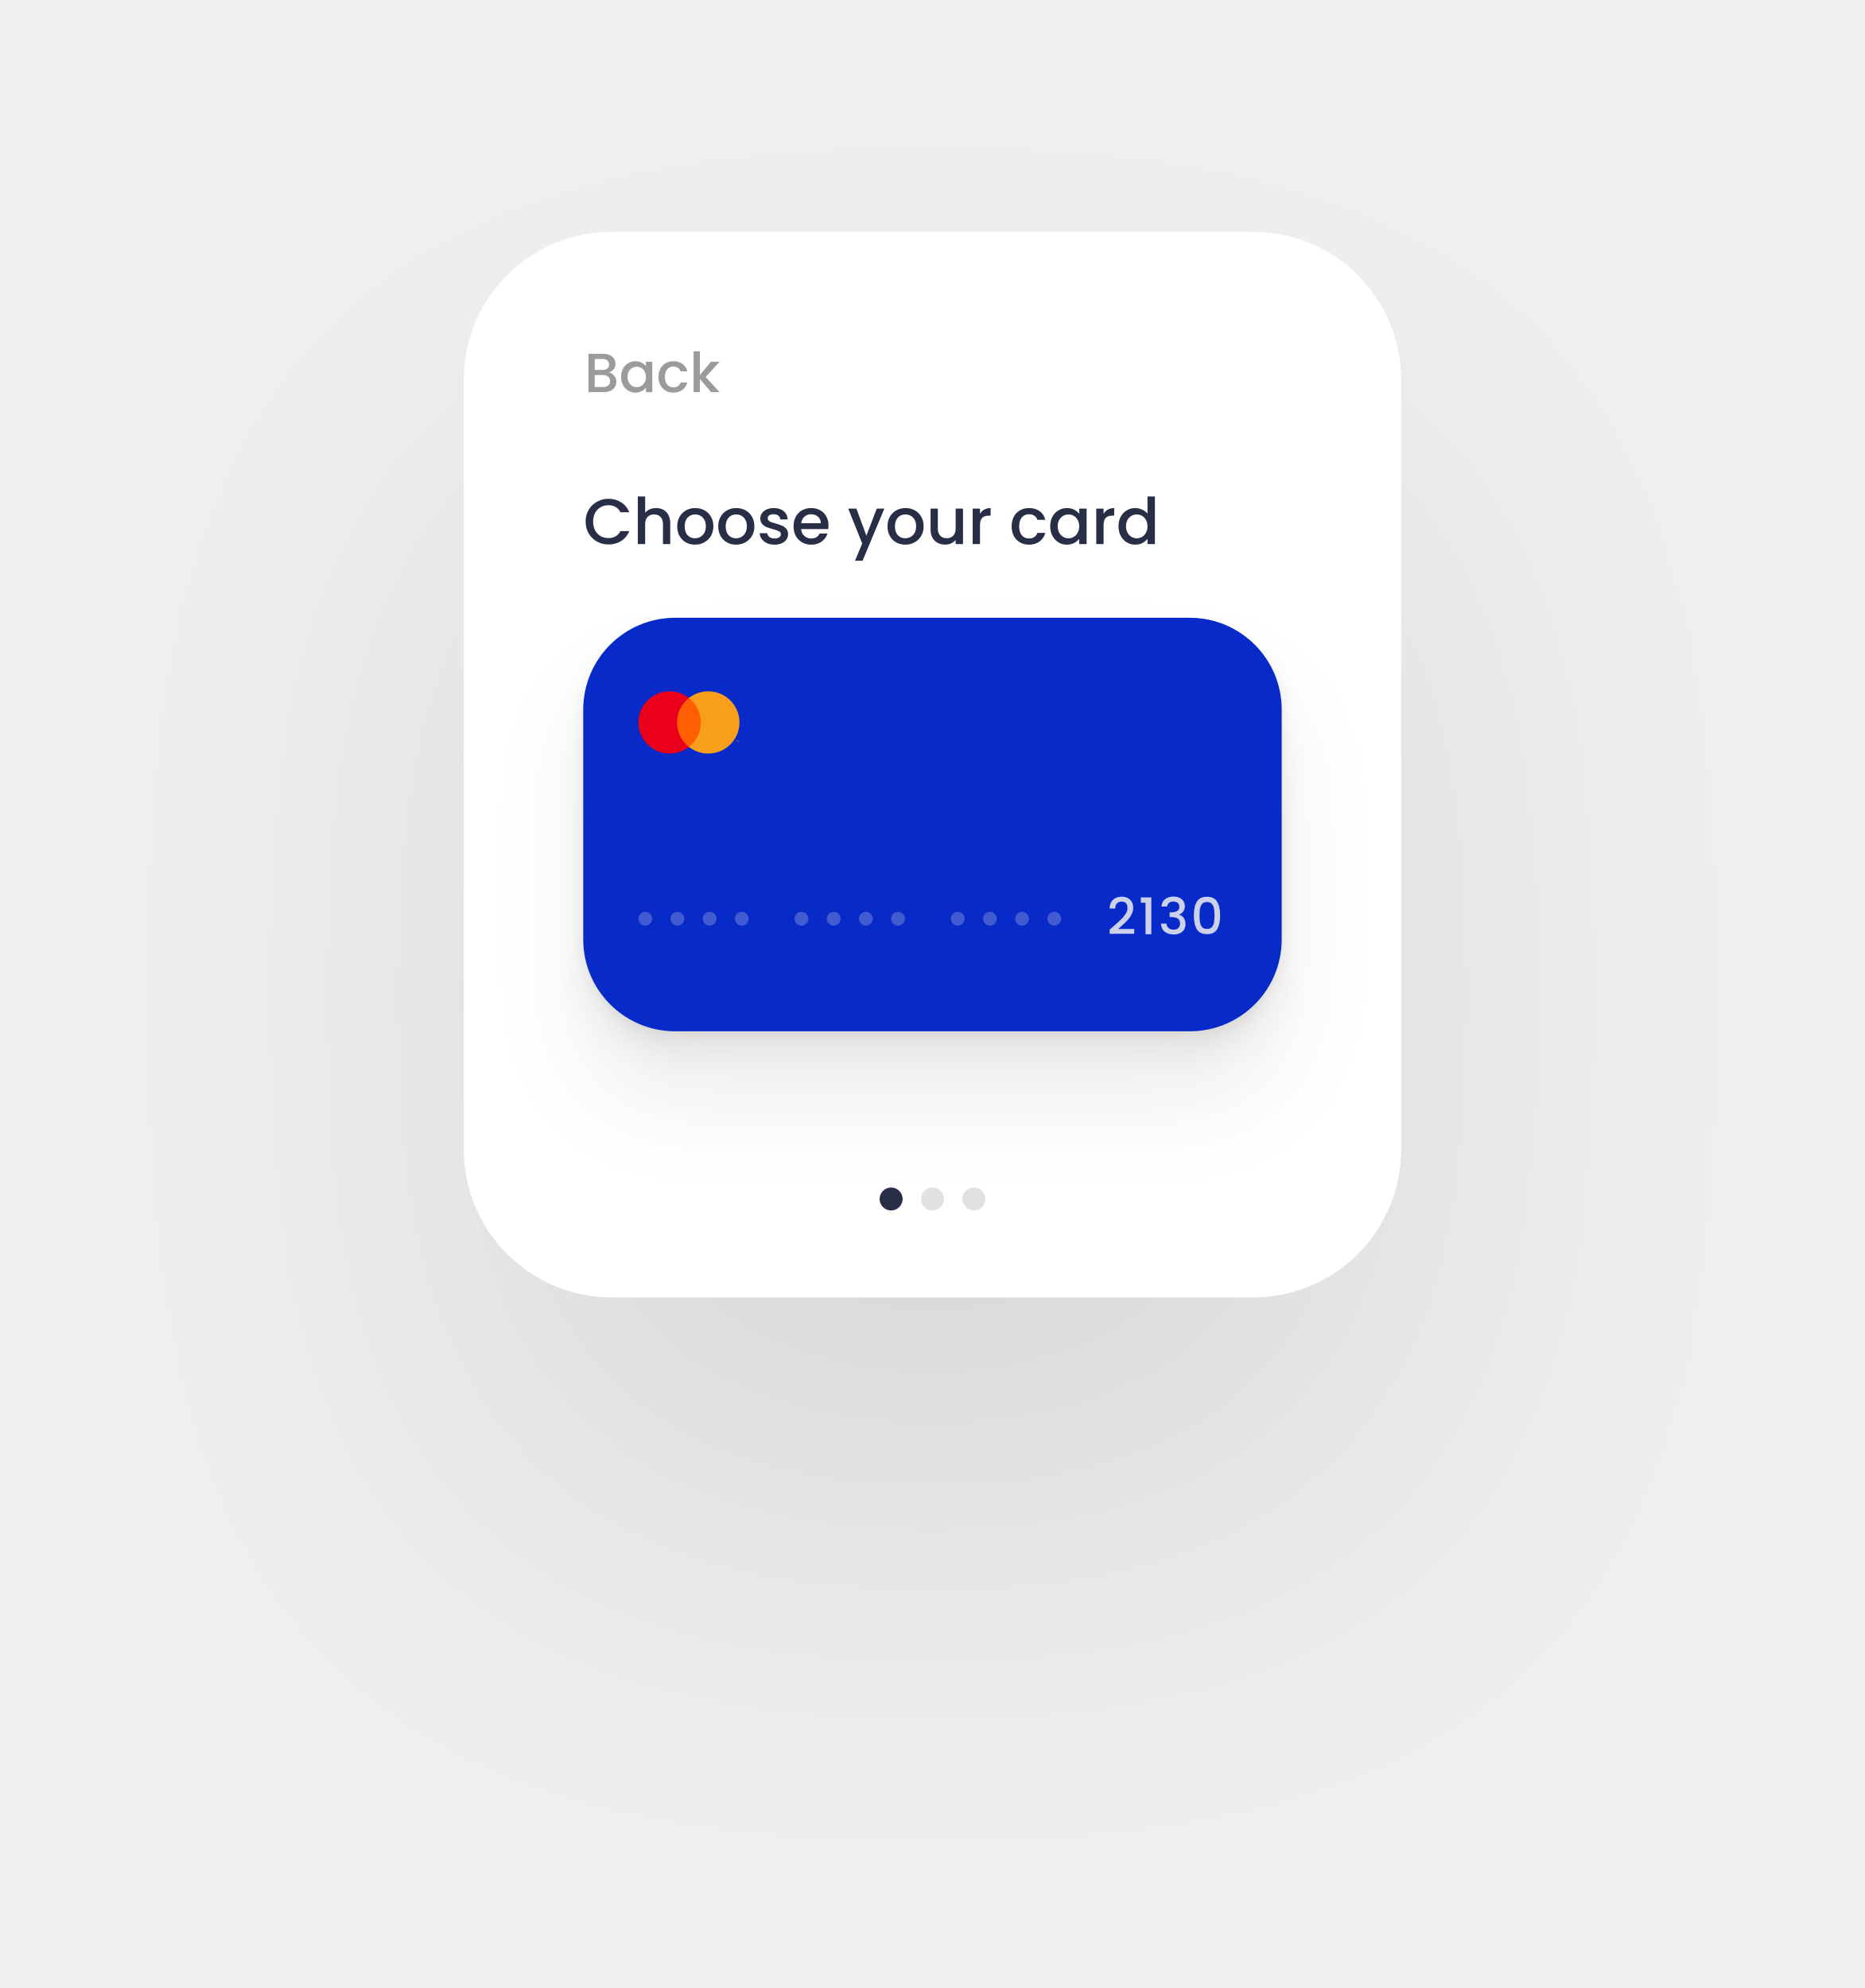
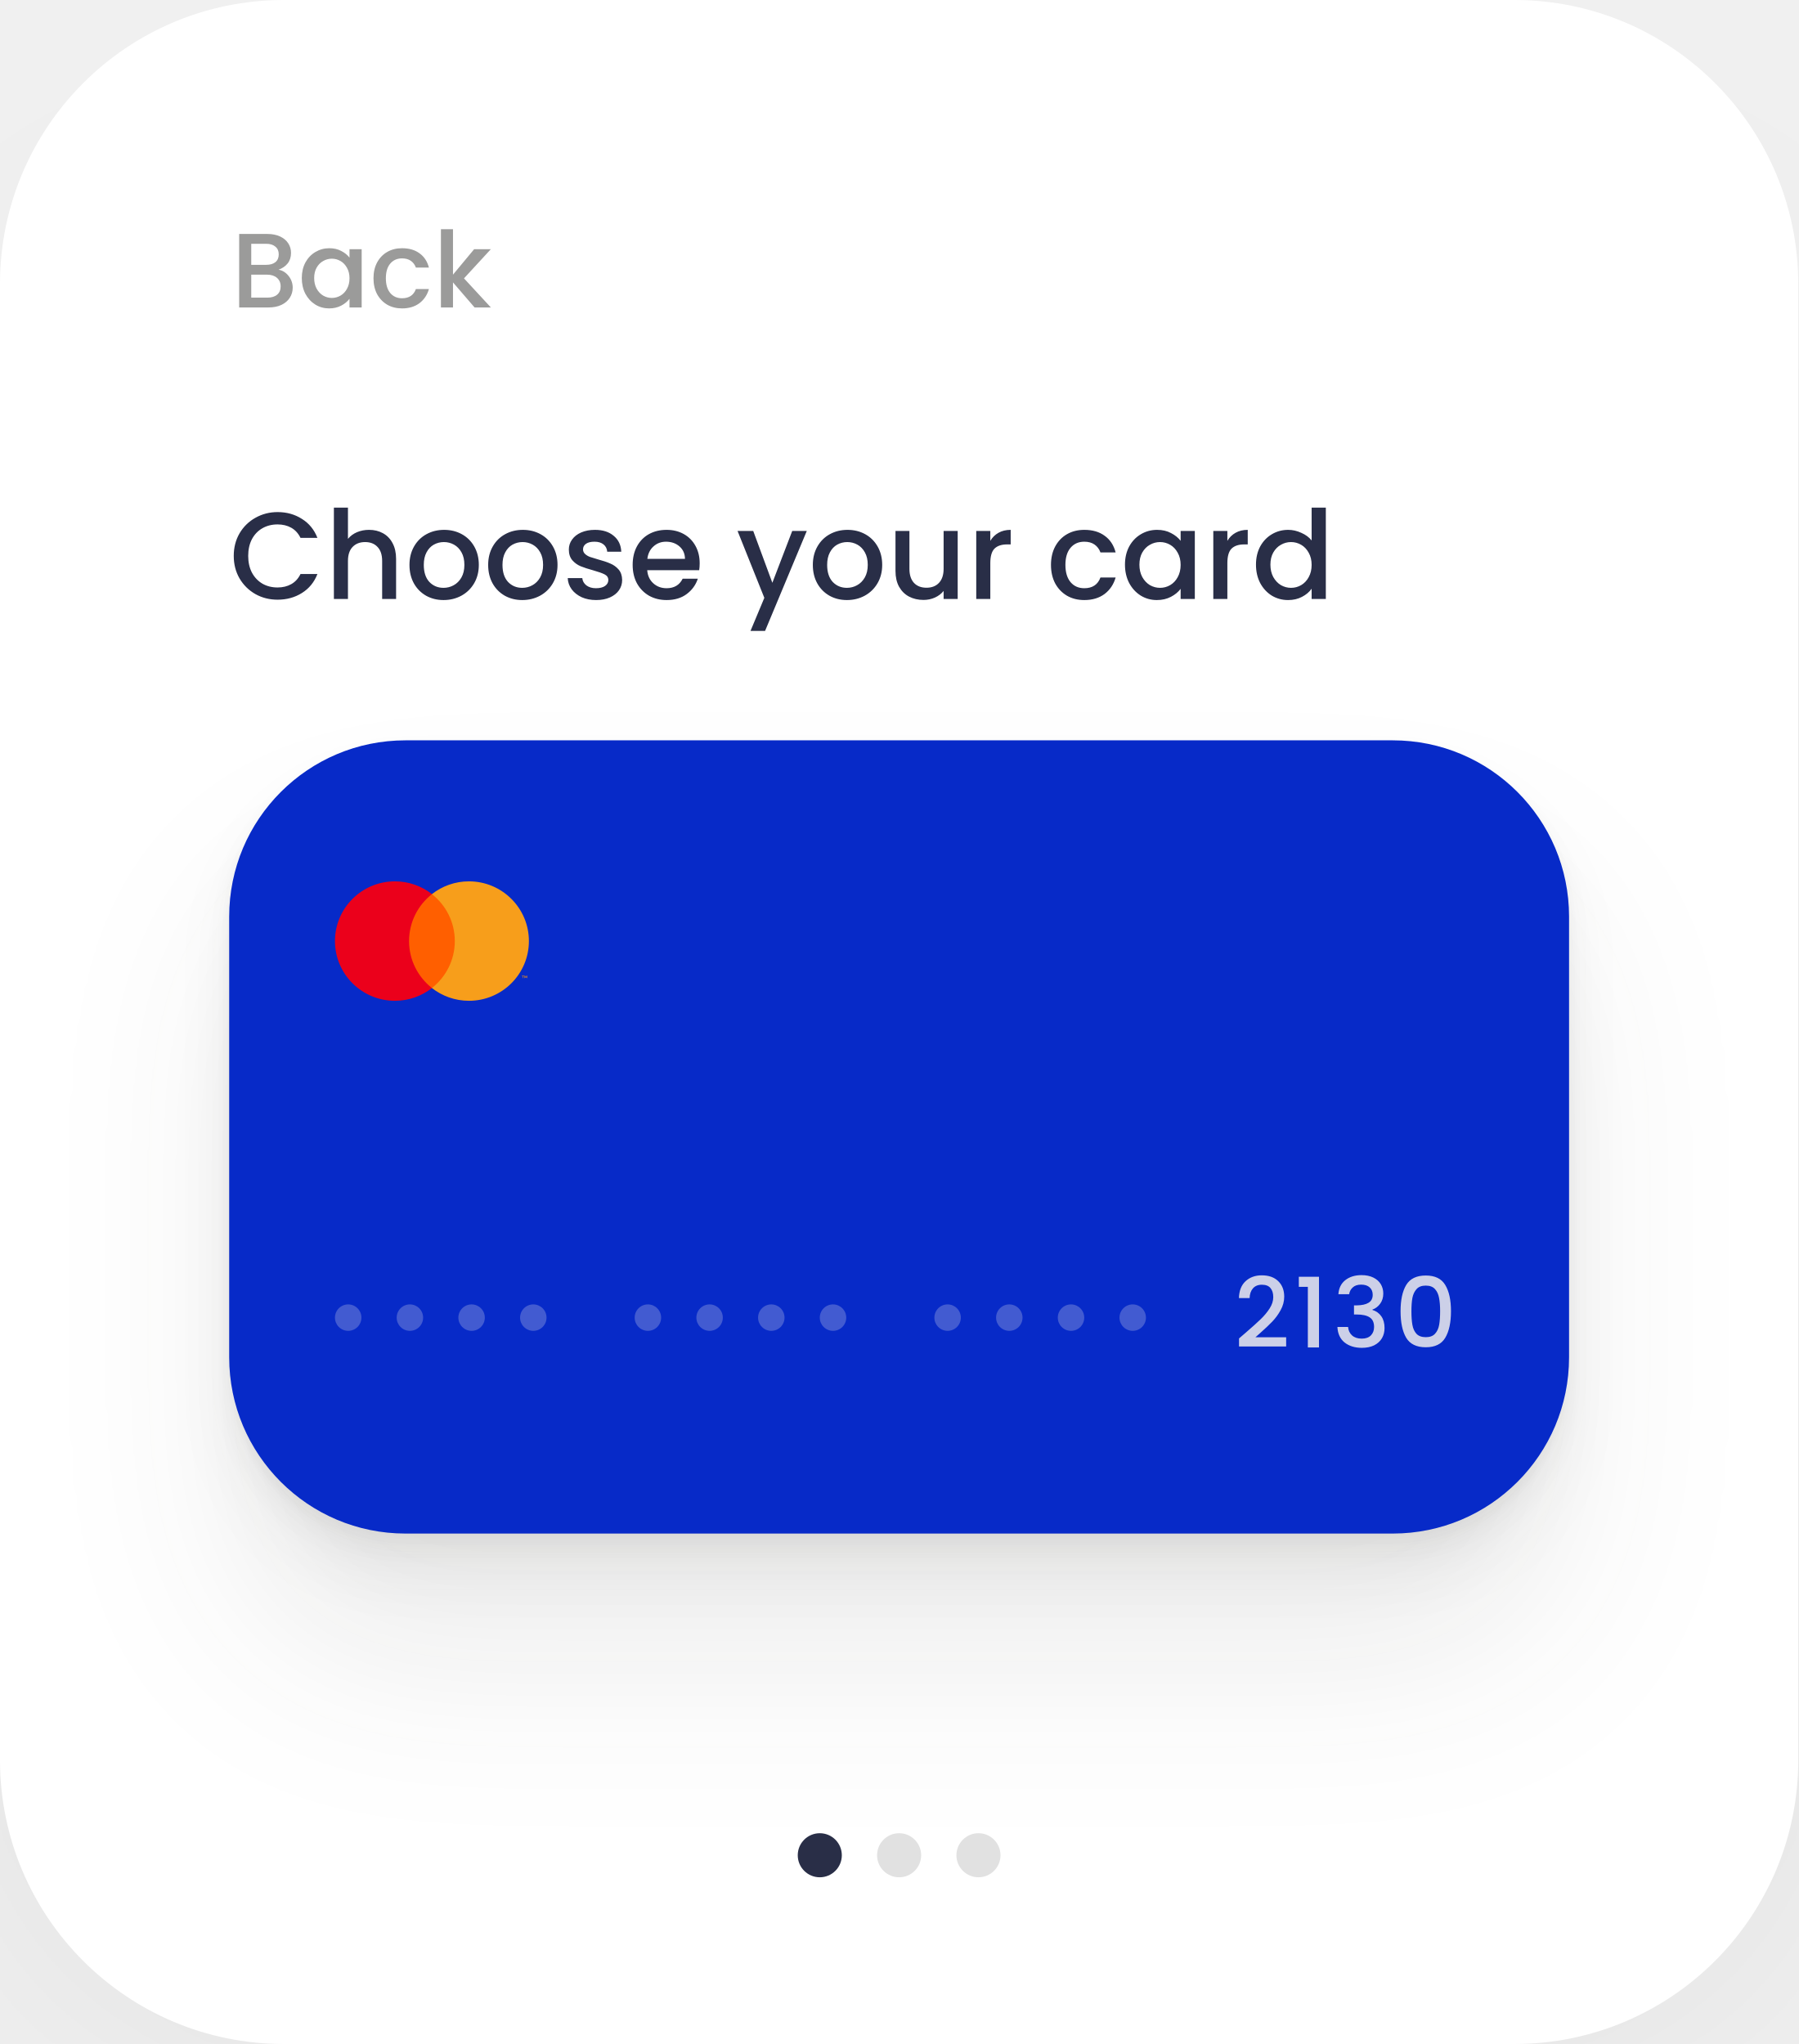
- <svg xmlns="http://www.w3.org/2000/svg" width="378" height="403" viewBox="0 0 378 403" fill="none">
+ <svg xmlns="http://www.w3.org/2000/svg" width="190" height="216" viewBox="0 0 190 216" fill="none">
  <g filter="url(#filter0_d_29_252)">
-     <rect x="94" y="47" width="190" height="216" rx="30" fill="white" />
+     <rect width="190" height="216" rx="30" fill="white" />
  </g>
  <g clip-path="url(#clip0_29_252)">
-     <path fill-rule="evenodd" clip-rule="evenodd" d="M197.382 245.382C198.668 245.382 199.711 244.34 199.711 243.054C199.711 241.768 198.668 240.725 197.382 240.725C196.096 240.725 195.054 241.768 195.054 243.054C195.054 244.34 196.096 245.382 197.382 245.382Z" fill="#E1E1E1" />
-     <path fill-rule="evenodd" clip-rule="evenodd" d="M189 245.382C190.286 245.382 191.328 244.34 191.328 243.054C191.328 241.768 190.286 240.725 189 240.725C187.714 240.725 186.672 241.768 186.672 243.054C186.672 244.34 187.714 245.382 189 245.382Z" fill="#E1E1E1" />
-     <path fill-rule="evenodd" clip-rule="evenodd" d="M180.618 245.382C181.904 245.382 182.946 244.34 182.946 243.054C182.946 241.768 181.904 240.725 180.618 240.725C179.332 240.725 178.289 241.768 178.289 243.054C178.289 244.34 179.332 245.382 180.618 245.382Z" fill="#292E47" />
+     <path fill-rule="evenodd" clip-rule="evenodd" d="M103.382 198.382C104.668 198.382 105.711 197.34 105.711 196.054C105.711 194.768 104.668 193.725 103.382 193.725C102.096 193.725 101.054 194.768 101.054 196.054C101.054 197.34 102.096 198.382 103.382 198.382Z" fill="#E1E1E1" />
+     <path fill-rule="evenodd" clip-rule="evenodd" d="M95 198.382C96.286 198.382 97.328 197.34 97.328 196.054C97.328 194.768 96.286 193.725 95 193.725C93.714 193.725 92.671 194.768 92.671 196.054C92.671 197.34 93.714 198.382 95 198.382Z" fill="#E1E1E1" />
+     <path fill-rule="evenodd" clip-rule="evenodd" d="M86.618 198.382C87.904 198.382 88.946 197.34 88.946 196.054C88.946 194.768 87.904 193.725 86.618 193.725C85.332 193.725 84.289 194.768 84.289 196.054C84.289 197.34 85.332 198.382 86.618 198.382Z" fill="#292E47" />
  </g>
-   <path d="M118.698 105.743C118.698 104.857 118.902 104.061 119.311 103.357C119.728 102.653 120.289 102.105 120.993 101.714C121.706 101.314 122.484 101.114 123.327 101.114C124.292 101.114 125.148 101.354 125.896 101.832C126.652 102.301 127.2 102.97 127.539 103.84H125.752C125.518 103.362 125.192 103.005 124.774 102.77C124.357 102.536 123.875 102.418 123.327 102.418C122.727 102.418 122.193 102.553 121.723 102.823C121.254 103.092 120.884 103.479 120.615 103.983C120.354 104.487 120.224 105.074 120.224 105.743C120.224 106.413 120.354 106.999 120.615 107.504C120.884 108.008 121.254 108.399 121.723 108.677C122.193 108.947 122.727 109.081 123.327 109.081C123.875 109.081 124.357 108.964 124.774 108.729C125.192 108.495 125.518 108.138 125.752 107.66H127.539C127.2 108.529 126.652 109.199 125.896 109.668C125.148 110.138 124.292 110.372 123.327 110.372C122.475 110.372 121.697 110.177 120.993 109.786C120.289 109.386 119.728 108.834 119.311 108.13C118.902 107.425 118.698 106.63 118.698 105.743ZM132.995 102.992C133.542 102.992 134.029 103.109 134.455 103.344C134.89 103.579 135.229 103.927 135.472 104.387C135.724 104.848 135.85 105.404 135.85 106.056V110.294H134.377V106.278C134.377 105.635 134.216 105.144 133.895 104.805C133.573 104.457 133.134 104.283 132.578 104.283C132.021 104.283 131.578 104.457 131.248 104.805C130.926 105.144 130.765 105.635 130.765 106.278V110.294H129.279V100.645H130.765V103.944C131.017 103.64 131.335 103.405 131.717 103.24C132.108 103.075 132.534 102.992 132.995 102.992ZM140.863 110.411C140.185 110.411 139.572 110.259 139.024 109.955C138.477 109.642 138.046 109.207 137.733 108.651C137.421 108.086 137.264 107.434 137.264 106.695C137.264 105.965 137.425 105.317 137.747 104.752C138.068 104.187 138.507 103.753 139.063 103.448C139.62 103.144 140.241 102.992 140.928 102.992C141.615 102.992 142.236 103.144 142.793 103.448C143.349 103.753 143.788 104.187 144.11 104.752C144.431 105.317 144.592 105.965 144.592 106.695C144.592 107.425 144.427 108.073 144.097 108.638C143.766 109.203 143.314 109.642 142.741 109.955C142.175 110.259 141.55 110.411 140.863 110.411ZM140.863 109.121C141.245 109.121 141.602 109.029 141.932 108.847C142.271 108.664 142.545 108.39 142.754 108.025C142.962 107.66 143.067 107.217 143.067 106.695C143.067 106.174 142.967 105.735 142.767 105.378C142.567 105.013 142.302 104.739 141.971 104.557C141.641 104.374 141.284 104.283 140.902 104.283C140.52 104.283 140.163 104.374 139.833 104.557C139.511 104.739 139.255 105.013 139.063 105.378C138.872 105.735 138.777 106.174 138.777 106.695C138.777 107.469 138.972 108.069 139.363 108.495C139.763 108.912 140.263 109.121 140.863 109.121ZM149.178 110.411C148.5 110.411 147.887 110.259 147.339 109.955C146.792 109.642 146.361 109.207 146.049 108.651C145.736 108.086 145.579 107.434 145.579 106.695C145.579 105.965 145.74 105.317 146.062 104.752C146.383 104.187 146.822 103.753 147.379 103.448C147.935 103.144 148.556 102.992 149.243 102.992C149.93 102.992 150.551 103.144 151.108 103.448C151.664 103.753 152.103 104.187 152.425 104.752C152.746 105.317 152.907 105.965 152.907 106.695C152.907 107.425 152.742 108.073 152.412 108.638C152.081 109.203 151.629 109.642 151.056 109.955C150.491 110.259 149.865 110.411 149.178 110.411ZM149.178 109.121C149.56 109.121 149.917 109.029 150.247 108.847C150.586 108.664 150.86 108.39 151.069 108.025C151.277 107.66 151.382 107.217 151.382 106.695C151.382 106.174 151.282 105.735 151.082 105.378C150.882 105.013 150.617 104.739 150.286 104.557C149.956 104.374 149.6 104.283 149.217 104.283C148.835 104.283 148.478 104.374 148.148 104.557C147.826 104.739 147.57 105.013 147.379 105.378C147.187 105.735 147.092 106.174 147.092 106.695C147.092 107.469 147.287 108.069 147.678 108.495C148.078 108.912 148.578 109.121 149.178 109.121ZM156.984 110.411C156.419 110.411 155.911 110.311 155.459 110.112C155.016 109.903 154.663 109.625 154.403 109.277C154.142 108.921 154.003 108.525 153.985 108.09H155.524C155.55 108.395 155.694 108.651 155.954 108.86C156.224 109.06 156.558 109.16 156.958 109.16C157.376 109.16 157.697 109.081 157.923 108.925C158.158 108.76 158.275 108.551 158.275 108.299C158.275 108.03 158.145 107.83 157.884 107.699C157.632 107.569 157.228 107.425 156.672 107.269C156.133 107.121 155.694 106.978 155.355 106.839C155.016 106.7 154.72 106.487 154.468 106.2C154.224 105.913 154.103 105.535 154.103 105.065C154.103 104.683 154.216 104.335 154.442 104.022C154.668 103.701 154.989 103.448 155.407 103.266C155.833 103.083 156.319 102.992 156.867 102.992C157.684 102.992 158.341 103.201 158.836 103.618C159.34 104.027 159.61 104.587 159.644 105.3H158.158C158.132 104.978 158.002 104.722 157.767 104.531C157.532 104.339 157.215 104.244 156.815 104.244C156.424 104.244 156.124 104.318 155.915 104.466C155.707 104.613 155.602 104.809 155.602 105.052C155.602 105.244 155.672 105.404 155.811 105.535C155.95 105.665 156.12 105.769 156.319 105.848C156.519 105.917 156.815 106.009 157.206 106.122C157.728 106.261 158.154 106.404 158.484 106.552C158.823 106.691 159.114 106.9 159.358 107.178C159.601 107.456 159.727 107.825 159.736 108.286C159.736 108.695 159.623 109.06 159.397 109.381C159.171 109.703 158.849 109.955 158.432 110.138C158.023 110.32 157.541 110.411 156.984 110.411ZM167.927 106.526C167.927 106.795 167.909 107.039 167.875 107.256H162.385C162.428 107.83 162.641 108.29 163.024 108.638C163.406 108.986 163.876 109.16 164.432 109.16C165.232 109.16 165.797 108.825 166.127 108.156H167.731C167.514 108.816 167.118 109.36 166.545 109.786C165.979 110.203 165.275 110.411 164.432 110.411C163.745 110.411 163.128 110.259 162.581 109.955C162.042 109.642 161.616 109.207 161.303 108.651C160.999 108.086 160.846 107.434 160.846 106.695C160.846 105.956 160.994 105.309 161.29 104.752C161.594 104.187 162.016 103.753 162.555 103.448C163.102 103.144 163.728 102.992 164.432 102.992C165.11 102.992 165.714 103.14 166.245 103.435C166.775 103.731 167.188 104.148 167.483 104.687C167.779 105.217 167.927 105.83 167.927 106.526ZM166.375 106.056C166.366 105.509 166.171 105.07 165.788 104.739C165.406 104.409 164.932 104.244 164.367 104.244C163.854 104.244 163.415 104.409 163.05 104.739C162.685 105.061 162.468 105.5 162.398 106.056H166.375ZM179.244 103.109L174.837 113.671H173.298L174.759 110.177L171.929 103.109H173.585L175.606 108.586L177.705 103.109H179.244ZM183.482 110.411C182.804 110.411 182.191 110.259 181.644 109.955C181.096 109.642 180.666 109.207 180.353 108.651C180.04 108.086 179.883 107.434 179.883 106.695C179.883 105.965 180.044 105.317 180.366 104.752C180.688 104.187 181.127 103.753 181.683 103.448C182.239 103.144 182.861 102.992 183.547 102.992C184.234 102.992 184.856 103.144 185.412 103.448C185.968 103.753 186.407 104.187 186.729 104.752C187.051 105.317 187.211 105.965 187.211 106.695C187.211 107.425 187.046 108.073 186.716 108.638C186.386 109.203 185.934 109.642 185.36 109.955C184.795 110.259 184.169 110.411 183.482 110.411ZM183.482 109.121C183.865 109.121 184.221 109.029 184.551 108.847C184.891 108.664 185.164 108.39 185.373 108.025C185.582 107.66 185.686 107.217 185.686 106.695C185.686 106.174 185.586 105.735 185.386 105.378C185.186 105.013 184.921 104.739 184.591 104.557C184.26 104.374 183.904 104.283 183.521 104.283C183.139 104.283 182.782 104.374 182.452 104.557C182.131 104.739 181.874 105.013 181.683 105.378C181.492 105.735 181.396 106.174 181.396 106.695C181.396 107.469 181.592 108.069 181.983 108.495C182.383 108.912 182.882 109.121 183.482 109.121ZM195.188 103.109V110.294H193.701V109.447C193.466 109.742 193.158 109.977 192.775 110.151C192.401 110.316 192.002 110.398 191.576 110.398C191.011 110.398 190.502 110.281 190.05 110.046C189.607 109.812 189.255 109.464 188.994 109.003C188.742 108.542 188.616 107.986 188.616 107.334V103.109H190.089V107.112C190.089 107.756 190.25 108.251 190.572 108.599C190.893 108.938 191.332 109.107 191.889 109.107C192.445 109.107 192.884 108.938 193.206 108.599C193.536 108.251 193.701 107.756 193.701 107.112V103.109H195.188ZM198.635 104.153C198.853 103.787 199.139 103.505 199.496 103.305C199.861 103.096 200.291 102.992 200.787 102.992V104.531H200.409C199.826 104.531 199.383 104.679 199.079 104.974C198.783 105.27 198.635 105.782 198.635 106.513V110.294H197.149V103.109H198.635V104.153ZM205.045 106.695C205.045 105.956 205.193 105.309 205.488 104.752C205.792 104.187 206.21 103.753 206.74 103.448C207.27 103.144 207.879 102.992 208.565 102.992C209.435 102.992 210.152 103.201 210.717 103.618C211.291 104.027 211.677 104.613 211.877 105.378H210.273C210.143 105.022 209.934 104.744 209.648 104.544C209.361 104.344 209 104.244 208.565 104.244C207.957 104.244 207.47 104.461 207.105 104.896C206.749 105.322 206.57 105.922 206.57 106.695C206.57 107.469 206.749 108.073 207.105 108.508C207.47 108.942 207.957 109.16 208.565 109.16C209.426 109.16 209.995 108.782 210.273 108.025H211.877C211.669 108.755 211.277 109.338 210.704 109.772C210.13 110.198 209.417 110.411 208.565 110.411C207.879 110.411 207.27 110.259 206.74 109.955C206.21 109.642 205.792 109.207 205.488 108.651C205.193 108.086 205.045 107.434 205.045 106.695ZM212.863 106.669C212.863 105.948 213.011 105.309 213.307 104.752C213.611 104.196 214.019 103.766 214.532 103.462C215.054 103.149 215.628 102.992 216.253 102.992C216.818 102.992 217.31 103.105 217.727 103.331C218.153 103.548 218.492 103.822 218.744 104.153V103.109H220.243V110.294H218.744V109.225C218.492 109.564 218.148 109.846 217.714 110.072C217.279 110.298 216.784 110.411 216.227 110.411C215.61 110.411 215.045 110.255 214.532 109.942C214.019 109.62 213.611 109.177 213.307 108.612C213.011 108.038 212.863 107.391 212.863 106.669ZM218.744 106.695C218.744 106.2 218.64 105.769 218.431 105.404C218.231 105.039 217.966 104.761 217.636 104.57C217.305 104.379 216.949 104.283 216.566 104.283C216.184 104.283 215.827 104.379 215.497 104.57C215.167 104.752 214.897 105.026 214.689 105.391C214.489 105.748 214.389 106.174 214.389 106.669C214.389 107.165 214.489 107.599 214.689 107.973C214.897 108.347 215.167 108.634 215.497 108.834C215.836 109.025 216.193 109.121 216.566 109.121C216.949 109.121 217.305 109.025 217.636 108.834C217.966 108.642 218.231 108.364 218.431 107.999C218.64 107.625 218.744 107.191 218.744 106.695ZM223.682 104.153C223.9 103.787 224.186 103.505 224.543 103.305C224.908 103.096 225.338 102.992 225.834 102.992V104.531H225.456C224.873 104.531 224.43 104.679 224.126 104.974C223.83 105.27 223.682 105.782 223.682 106.513V110.294H222.196V103.109H223.682V104.153ZM226.705 106.669C226.705 105.948 226.852 105.309 227.148 104.752C227.452 104.196 227.861 103.766 228.374 103.462C228.895 103.149 229.473 102.992 230.108 102.992C230.577 102.992 231.038 103.096 231.49 103.305C231.951 103.505 232.316 103.774 232.585 104.113V100.645H234.085V110.294H232.585V109.212C232.342 109.56 232.003 109.846 231.568 110.072C231.142 110.298 230.651 110.411 230.095 110.411C229.469 110.411 228.895 110.255 228.374 109.942C227.861 109.62 227.452 109.177 227.148 108.612C226.852 108.038 226.705 107.391 226.705 106.669ZM232.585 106.695C232.585 106.2 232.481 105.769 232.272 105.404C232.072 105.039 231.807 104.761 231.477 104.57C231.147 104.379 230.79 104.283 230.408 104.283C230.025 104.283 229.669 104.379 229.339 104.57C229.008 104.752 228.739 105.026 228.53 105.391C228.33 105.748 228.23 106.174 228.23 106.669C228.23 107.165 228.33 107.599 228.53 107.973C228.739 108.347 229.008 108.634 229.339 108.834C229.678 109.025 230.034 109.121 230.408 109.121C230.79 109.121 231.147 109.025 231.477 108.834C231.807 108.642 232.072 108.364 232.272 107.999C232.481 107.625 232.585 107.191 232.585 106.695Z" fill="#292E47" />
+   <path d="M24.698 58.743C24.698 57.857 24.902 57.061 25.311 56.357C25.728 55.653 26.289 55.105 26.993 54.714C27.706 54.314 28.484 54.114 29.327 54.114C30.292 54.114 31.148 54.353 31.896 54.832C32.652 55.301 33.2 55.97 33.539 56.84H31.752C31.518 56.362 31.192 56.005 30.774 55.77C30.357 55.536 29.875 55.418 29.327 55.418C28.727 55.418 28.193 55.553 27.723 55.823C27.254 56.092 26.884 56.479 26.615 56.983C26.354 57.487 26.224 58.074 26.224 58.743C26.224 59.413 26.354 59.999 26.615 60.504C26.884 61.008 27.254 61.399 27.723 61.677C28.193 61.947 28.727 62.081 29.327 62.081C29.875 62.081 30.357 61.964 30.774 61.729C31.192 61.495 31.518 61.138 31.752 60.66H33.539C33.2 61.529 32.652 62.199 31.896 62.668C31.148 63.138 30.292 63.372 29.327 63.372C28.475 63.372 27.697 63.177 26.993 62.785C26.289 62.386 25.728 61.834 25.311 61.13C24.902 60.425 24.698 59.63 24.698 58.743ZM38.995 55.992C39.542 55.992 40.029 56.109 40.455 56.344C40.89 56.579 41.229 56.927 41.472 57.387C41.724 57.848 41.85 58.404 41.85 59.056V63.294H40.377V59.278C40.377 58.635 40.216 58.144 39.895 57.805C39.573 57.457 39.134 57.283 38.578 57.283C38.021 57.283 37.578 57.457 37.248 57.805C36.926 58.144 36.765 58.635 36.765 59.278V63.294H35.279V53.645H36.765V56.944C37.017 56.64 37.334 56.405 37.717 56.24C38.108 56.075 38.534 55.992 38.995 55.992ZM46.863 63.411C46.185 63.411 45.572 63.259 45.024 62.955C44.477 62.642 44.046 62.208 43.733 61.651C43.42 61.086 43.264 60.434 43.264 59.695C43.264 58.965 43.425 58.317 43.746 57.752C44.068 57.187 44.507 56.753 45.063 56.449C45.62 56.144 46.241 55.992 46.928 55.992C47.615 55.992 48.236 56.144 48.793 56.449C49.349 56.753 49.788 57.187 50.11 57.752C50.431 58.317 50.592 58.965 50.592 59.695C50.592 60.425 50.427 61.073 50.097 61.638C49.766 62.203 49.314 62.642 48.74 62.955C48.175 63.259 47.55 63.411 46.863 63.411ZM46.863 62.12C47.245 62.12 47.602 62.029 47.932 61.847C48.271 61.664 48.545 61.39 48.754 61.025C48.962 60.66 49.066 60.217 49.066 59.695C49.066 59.174 48.967 58.735 48.767 58.378C48.567 58.013 48.301 57.739 47.971 57.557C47.641 57.374 47.285 57.283 46.902 57.283C46.52 57.283 46.163 57.374 45.833 57.557C45.511 57.739 45.255 58.013 45.063 58.378C44.872 58.735 44.777 59.174 44.777 59.695C44.777 60.469 44.972 61.069 45.363 61.495C45.763 61.912 46.263 62.12 46.863 62.12ZM55.178 63.411C54.5 63.411 53.887 63.259 53.339 62.955C52.792 62.642 52.361 62.208 52.048 61.651C51.736 61.086 51.579 60.434 51.579 59.695C51.579 58.965 51.74 58.317 52.062 57.752C52.383 57.187 52.822 56.753 53.379 56.449C53.935 56.144 54.556 55.992 55.243 55.992C55.93 55.992 56.551 56.144 57.108 56.449C57.664 56.753 58.103 57.187 58.425 57.752C58.746 58.317 58.907 58.965 58.907 59.695C58.907 60.425 58.742 61.073 58.412 61.638C58.081 62.203 57.629 62.642 57.056 62.955C56.49 63.259 55.865 63.411 55.178 63.411ZM55.178 62.12C55.56 62.12 55.917 62.029 56.247 61.847C56.586 61.664 56.86 61.39 57.069 61.025C57.277 60.66 57.382 60.217 57.382 59.695C57.382 59.174 57.282 58.735 57.082 58.378C56.882 58.013 56.617 57.739 56.286 57.557C55.956 57.374 55.599 57.283 55.217 57.283C54.835 57.283 54.478 57.374 54.148 57.557C53.826 57.739 53.57 58.013 53.379 58.378C53.187 58.735 53.092 59.174 53.092 59.695C53.092 60.469 53.287 61.069 53.678 61.495C54.078 61.912 54.578 62.12 55.178 62.12ZM62.984 63.411C62.419 63.411 61.911 63.312 61.459 63.111C61.016 62.903 60.663 62.625 60.403 62.277C60.142 61.921 60.003 61.525 59.985 61.09H61.524C61.55 61.395 61.694 61.651 61.954 61.86C62.224 62.06 62.559 62.16 62.958 62.16C63.376 62.16 63.697 62.081 63.923 61.925C64.158 61.76 64.275 61.551 64.275 61.299C64.275 61.03 64.145 60.83 63.884 60.699C63.632 60.569 63.228 60.425 62.672 60.269C62.133 60.121 61.694 59.978 61.355 59.839C61.016 59.7 60.72 59.487 60.468 59.2C60.224 58.913 60.103 58.535 60.103 58.065C60.103 57.683 60.216 57.335 60.442 57.022C60.668 56.701 60.989 56.449 61.407 56.266C61.833 56.083 62.319 55.992 62.867 55.992C63.684 55.992 64.341 56.201 64.836 56.618C65.34 57.027 65.61 57.587 65.644 58.3H64.158C64.132 57.978 64.001 57.722 63.767 57.531C63.532 57.34 63.215 57.244 62.815 57.244C62.424 57.244 62.124 57.318 61.915 57.465C61.707 57.613 61.602 57.809 61.602 58.052C61.602 58.243 61.672 58.404 61.811 58.535C61.95 58.665 62.12 58.77 62.319 58.848C62.519 58.917 62.815 59.008 63.206 59.121C63.728 59.261 64.154 59.404 64.484 59.552C64.823 59.691 65.114 59.9 65.358 60.178C65.601 60.456 65.727 60.825 65.736 61.286C65.736 61.695 65.623 62.06 65.397 62.381C65.171 62.703 64.849 62.955 64.432 63.138C64.023 63.32 63.541 63.411 62.984 63.411ZM73.927 59.526C73.927 59.795 73.909 60.039 73.874 60.256H68.385C68.428 60.83 68.641 61.29 69.024 61.638C69.406 61.986 69.876 62.16 70.432 62.16C71.232 62.16 71.797 61.825 72.127 61.156H73.731C73.514 61.816 73.118 62.36 72.544 62.785C71.98 63.203 71.275 63.411 70.432 63.411C69.745 63.411 69.128 63.259 68.581 62.955C68.042 62.642 67.616 62.208 67.303 61.651C66.999 61.086 66.846 60.434 66.846 59.695C66.846 58.956 66.994 58.309 67.29 57.752C67.594 57.187 68.016 56.753 68.555 56.449C69.102 56.144 69.728 55.992 70.432 55.992C71.11 55.992 71.714 56.14 72.245 56.435C72.775 56.731 73.188 57.148 73.483 57.687C73.779 58.218 73.927 58.83 73.927 59.526ZM72.375 59.056C72.366 58.509 72.171 58.07 71.788 57.739C71.406 57.409 70.932 57.244 70.367 57.244C69.854 57.244 69.415 57.409 69.05 57.739C68.685 58.061 68.468 58.5 68.398 59.056H72.375ZM85.244 56.109L80.837 66.671H79.298L80.759 63.177L77.929 56.109H79.585L81.606 61.586L83.706 56.109H85.244ZM89.482 63.411C88.804 63.411 88.191 63.259 87.644 62.955C87.096 62.642 86.666 62.208 86.353 61.651C86.04 61.086 85.883 60.434 85.883 59.695C85.883 58.965 86.044 58.317 86.366 57.752C86.688 57.187 87.126 56.753 87.683 56.449C88.239 56.144 88.861 55.992 89.547 55.992C90.234 55.992 90.856 56.144 91.412 56.449C91.968 56.753 92.407 57.187 92.729 57.752C93.051 58.317 93.212 58.965 93.212 59.695C93.212 60.425 93.046 61.073 92.716 61.638C92.386 62.203 91.934 62.642 91.36 62.955C90.795 63.259 90.169 63.411 89.482 63.411ZM89.482 62.12C89.865 62.12 90.221 62.029 90.552 61.847C90.891 61.664 91.164 61.39 91.373 61.025C91.582 60.66 91.686 60.217 91.686 59.695C91.686 59.174 91.586 58.735 91.386 58.378C91.186 58.013 90.921 57.739 90.591 57.557C90.26 57.374 89.904 57.283 89.521 57.283C89.139 57.283 88.782 57.374 88.452 57.557C88.13 57.739 87.874 58.013 87.683 58.378C87.492 58.735 87.396 59.174 87.396 59.695C87.396 60.469 87.592 61.069 87.983 61.495C88.383 61.912 88.882 62.12 89.482 62.12ZM101.188 56.109V63.294H99.701V62.447C99.466 62.742 99.158 62.977 98.775 63.151C98.401 63.316 98.002 63.398 97.576 63.398C97.011 63.398 96.502 63.281 96.05 63.046C95.607 62.812 95.255 62.464 94.994 62.003C94.742 61.542 94.616 60.986 94.616 60.334V56.109H96.089V60.112C96.089 60.756 96.25 61.251 96.572 61.599C96.893 61.938 97.332 62.108 97.889 62.108C98.445 62.108 98.884 61.938 99.206 61.599C99.536 61.251 99.701 60.756 99.701 60.112V56.109H101.188ZM104.635 57.153C104.853 56.788 105.139 56.505 105.496 56.305C105.861 56.096 106.291 55.992 106.787 55.992V57.531H106.409C105.826 57.531 105.383 57.678 105.079 57.974C104.783 58.27 104.635 58.782 104.635 59.513V63.294H103.149V56.109H104.635V57.153ZM111.045 59.695C111.045 58.956 111.193 58.309 111.488 57.752C111.792 57.187 112.21 56.753 112.74 56.449C113.27 56.144 113.879 55.992 114.565 55.992C115.435 55.992 116.152 56.201 116.717 56.618C117.291 57.027 117.677 57.613 117.877 58.378H116.273C116.143 58.022 115.934 57.744 115.648 57.544C115.361 57.344 115 57.244 114.565 57.244C113.957 57.244 113.47 57.461 113.105 57.896C112.749 58.322 112.57 58.922 112.57 59.695C112.57 60.469 112.749 61.073 113.105 61.508C113.47 61.942 113.957 62.16 114.565 62.16C115.426 62.16 115.995 61.782 116.273 61.025H117.877C117.669 61.755 117.277 62.338 116.704 62.773C116.13 63.198 115.417 63.411 114.565 63.411C113.879 63.411 113.27 63.259 112.74 62.955C112.21 62.642 111.792 62.208 111.488 61.651C111.193 61.086 111.045 60.434 111.045 59.695ZM118.863 59.669C118.863 58.948 119.011 58.309 119.307 57.752C119.611 57.196 120.019 56.766 120.532 56.462C121.054 56.149 121.628 55.992 122.253 55.992C122.818 55.992 123.31 56.105 123.727 56.331C124.153 56.548 124.492 56.822 124.744 57.153V56.109H126.243V63.294H124.744V62.225C124.492 62.564 124.148 62.846 123.714 63.072C123.279 63.298 122.784 63.411 122.227 63.411C121.61 63.411 121.045 63.255 120.532 62.942C120.019 62.62 119.611 62.177 119.307 61.612C119.011 61.038 118.863 60.391 118.863 59.669ZM124.744 59.695C124.744 59.2 124.64 58.77 124.431 58.404C124.231 58.039 123.966 57.761 123.636 57.57C123.305 57.379 122.949 57.283 122.566 57.283C122.184 57.283 121.827 57.379 121.497 57.57C121.167 57.752 120.897 58.026 120.689 58.391C120.489 58.748 120.389 59.174 120.389 59.669C120.389 60.165 120.489 60.599 120.689 60.973C120.897 61.347 121.167 61.634 121.497 61.834C121.836 62.025 122.193 62.12 122.566 62.12C122.949 62.12 123.305 62.025 123.636 61.834C123.966 61.642 124.231 61.364 124.431 60.999C124.64 60.625 124.744 60.191 124.744 59.695ZM129.682 57.153C129.9 56.788 130.186 56.505 130.543 56.305C130.908 56.096 131.338 55.992 131.834 55.992V57.531H131.456C130.873 57.531 130.43 57.678 130.126 57.974C129.83 58.27 129.682 58.782 129.682 59.513V63.294H128.196V56.109H129.682V57.153ZM132.705 59.669C132.705 58.948 132.852 58.309 133.148 57.752C133.452 57.196 133.861 56.766 134.374 56.462C134.895 56.149 135.473 55.992 136.108 55.992C136.577 55.992 137.038 56.096 137.49 56.305C137.951 56.505 138.316 56.775 138.585 57.114V53.645H140.085V63.294H138.585V62.212C138.342 62.559 138.003 62.846 137.568 63.072C137.142 63.298 136.651 63.411 136.095 63.411C135.469 63.411 134.895 63.255 134.374 62.942C133.861 62.62 133.452 62.177 133.148 61.612C132.852 61.038 132.705 60.391 132.705 59.669ZM138.585 59.695C138.585 59.2 138.481 58.77 138.272 58.404C138.072 58.039 137.807 57.761 137.477 57.57C137.147 57.379 136.79 57.283 136.408 57.283C136.025 57.283 135.669 57.379 135.339 57.57C135.008 57.752 134.739 58.026 134.53 58.391C134.33 58.748 134.23 59.174 134.23 59.669C134.23 60.165 134.33 60.599 134.53 60.973C134.739 61.347 135.008 61.634 135.339 61.834C135.678 62.025 136.034 62.12 136.408 62.12C136.79 62.12 137.147 62.025 137.477 61.834C137.807 61.642 138.072 61.364 138.272 60.999C138.481 60.625 138.585 60.191 138.585 59.695Z" fill="#292E47" />
  <g filter="url(#filter1_dddd_29_252)">
-     <rect x="118.216" y="125.235" width="141.569" height="83.823" rx="18.628" fill="#072AC8" />
+     <rect x="24.216" y="78.235" width="141.569" height="83.823" rx="18.628" fill="#072AC8" />
  </g>
-   <path d="M149.692 150.357V150.112H149.627L149.553 150.28L149.479 150.112H149.414V150.357H149.46V150.172L149.529 150.332H149.577L149.646 150.172V150.357H149.692ZM149.283 150.357V150.154H149.366V150.112H149.156V150.154H149.238V150.357H149.283Z" fill="#F79410" />
-   <path d="M142.408 151.41H136.866V141.487H142.408V151.41Z" fill="#FF5F00" />
-   <path d="M137.221 146.448C137.221 144.435 138.167 142.642 139.64 141.487C138.563 140.642 137.203 140.137 135.726 140.137C132.228 140.137 129.392 142.963 129.392 146.448C129.392 149.933 132.228 152.759 135.726 152.759C137.203 152.759 138.563 152.254 139.64 151.409C138.167 150.254 137.221 148.461 137.221 146.448Z" fill="#EB001B" />
-   <path d="M149.883 146.448C149.883 149.933 147.047 152.759 143.549 152.759C142.072 152.759 140.712 152.254 139.634 151.409C141.108 150.254 142.054 148.461 142.054 146.448C142.054 144.435 141.108 142.642 139.634 141.487C140.712 140.642 142.072 140.137 143.549 140.137C147.047 140.137 149.883 142.963 149.883 146.448Z" fill="#F79E1B" />
-   <path d="M225.652 187.804C226.308 187.237 226.824 186.773 227.199 186.411C227.582 186.042 227.899 185.66 228.152 185.263C228.405 184.867 228.531 184.471 228.531 184.075C228.531 183.665 228.432 183.344 228.234 183.112C228.043 182.88 227.739 182.764 227.322 182.764C226.919 182.764 226.605 182.893 226.38 183.153C226.161 183.406 226.045 183.747 226.031 184.177H224.904C224.925 183.399 225.157 182.805 225.601 182.395C226.052 181.978 226.622 181.77 227.312 181.77C228.057 181.77 228.637 181.975 229.054 182.385C229.477 182.794 229.689 183.341 229.689 184.024C229.689 184.515 229.563 184.99 229.31 185.448C229.064 185.899 228.767 186.305 228.419 186.667C228.077 187.022 227.64 187.435 227.107 187.907L226.646 188.316H229.894V189.29H224.915V188.439L225.652 187.804ZM231.232 182.989V181.923H233.363V189.392H232.185V182.989H231.232ZM235.413 183.768C235.454 183.132 235.696 182.637 236.14 182.282C236.591 181.927 237.164 181.749 237.861 181.749C238.339 181.749 238.752 181.835 239.101 182.005C239.449 182.176 239.712 182.408 239.89 182.702C240.067 182.996 240.156 183.327 240.156 183.696C240.156 184.119 240.043 184.481 239.818 184.782C239.593 185.082 239.323 185.284 239.009 185.386V185.427C239.412 185.55 239.726 185.776 239.951 186.103C240.176 186.424 240.289 186.838 240.289 187.343C240.289 187.746 240.197 188.105 240.013 188.419C239.828 188.733 239.555 188.982 239.193 189.167C238.831 189.344 238.397 189.433 237.892 189.433C237.154 189.433 236.546 189.245 236.068 188.87C235.597 188.487 235.344 187.941 235.31 187.23H236.437C236.464 187.592 236.604 187.89 236.857 188.122C237.11 188.347 237.451 188.46 237.882 188.46C238.298 188.46 238.619 188.347 238.845 188.122C239.07 187.89 239.183 187.592 239.183 187.23C239.183 186.752 239.029 186.414 238.722 186.216C238.421 186.011 237.957 185.909 237.328 185.909H237.062V184.946H237.339C237.892 184.939 238.312 184.847 238.599 184.669C238.892 184.492 239.039 184.212 239.039 183.829C239.039 183.501 238.933 183.242 238.722 183.05C238.51 182.852 238.209 182.753 237.82 182.753C237.438 182.753 237.141 182.852 236.929 183.05C236.717 183.242 236.591 183.481 236.55 183.768H235.413ZM241.982 185.56C241.982 184.379 242.18 183.457 242.576 182.794C242.979 182.125 243.669 181.79 244.645 181.79C245.622 181.79 246.309 182.125 246.705 182.794C247.108 183.457 247.309 184.379 247.309 185.56C247.309 186.756 247.108 187.691 246.705 188.368C246.309 189.037 245.622 189.372 244.645 189.372C243.669 189.372 242.979 189.037 242.576 188.368C242.18 187.691 241.982 186.756 241.982 185.56ZM246.162 185.56C246.162 185.007 246.124 184.539 246.049 184.157C245.981 183.774 245.837 183.464 245.619 183.225C245.4 182.979 245.076 182.856 244.645 182.856C244.215 182.856 243.891 182.979 243.672 183.225C243.454 183.464 243.307 183.774 243.232 184.157C243.163 184.539 243.129 185.007 243.129 185.56C243.129 186.134 243.163 186.616 243.232 187.005C243.3 187.394 243.443 187.709 243.662 187.948C243.887 188.187 244.215 188.306 244.645 188.306C245.076 188.306 245.4 188.187 245.619 187.948C245.844 187.709 245.991 187.394 246.059 187.005C246.128 186.616 246.162 186.134 246.162 185.56Z" fill="#CCD0E8" />
-   <circle opacity="0.3" cx="130.789" cy="186.24" r="1.397" fill="#CCD0E8" />
-   <circle opacity="0.3" cx="162.456" cy="186.24" r="1.397" fill="#CCD0E8" />
-   <circle opacity="0.3" cx="194.123" cy="186.24" r="1.397" fill="#CCD0E8" />
-   <circle opacity="0.3" cx="137.309" cy="186.24" r="1.397" fill="#CCD0E8" />
-   <circle opacity="0.3" cx="168.975" cy="186.24" r="1.397" fill="#CCD0E8" />
-   <circle opacity="0.3" cx="200.642" cy="186.24" r="1.397" fill="#CCD0E8" />
-   <circle opacity="0.3" cx="143.828" cy="186.24" r="1.397" fill="#CCD0E8" />
-   <circle opacity="0.3" cx="175.495" cy="186.24" r="1.397" fill="#CCD0E8" />
-   <circle opacity="0.3" cx="207.162" cy="186.24" r="1.397" fill="#CCD0E8" />
-   <circle opacity="0.3" cx="150.348" cy="186.24" r="1.397" fill="#CCD0E8" />
-   <circle opacity="0.3" cx="182.015" cy="186.24" r="1.397" fill="#CCD0E8" />
-   <circle opacity="0.3" cx="213.681" cy="186.24" r="1.397" fill="#CCD0E8" />
-   <path d="M123.43 75.5C123.847 75.575 124.201 75.794 124.492 76.16C124.782 76.525 124.928 76.938 124.928 77.4C124.928 77.795 124.823 78.153 124.615 78.473C124.413 78.786 124.119 79.036 123.732 79.222C123.344 79.401 122.893 79.49 122.379 79.49H119.272V71.723H122.234C122.763 71.723 123.218 71.812 123.598 71.991C123.978 72.17 124.264 72.412 124.458 72.717C124.652 73.015 124.749 73.351 124.749 73.723C124.749 74.17 124.629 74.543 124.391 74.841C124.153 75.139 123.832 75.359 123.43 75.5ZM120.546 74.986H122.122C122.539 74.986 122.864 74.893 123.095 74.707C123.333 74.513 123.452 74.237 123.452 73.88C123.452 73.529 123.333 73.257 123.095 73.064C122.864 72.863 122.539 72.762 122.122 72.762H120.546V74.986ZM122.268 78.451C122.7 78.451 123.039 78.347 123.285 78.138C123.53 77.929 123.653 77.639 123.653 77.266C123.653 76.886 123.523 76.584 123.262 76.361C123.001 76.137 122.655 76.025 122.223 76.025H120.546V78.451H122.268ZM125.887 76.383C125.887 75.765 126.014 75.217 126.267 74.74C126.528 74.263 126.878 73.894 127.318 73.634C127.765 73.365 128.257 73.231 128.793 73.231C129.278 73.231 129.699 73.328 130.056 73.522C130.421 73.708 130.712 73.943 130.928 74.226V73.332H132.213V79.49H130.928V78.574C130.712 78.864 130.418 79.106 130.045 79.3C129.672 79.494 129.248 79.591 128.771 79.591C128.242 79.591 127.758 79.457 127.318 79.189C126.878 78.913 126.528 78.533 126.267 78.049C126.014 77.557 125.887 77.002 125.887 76.383ZM130.928 76.406C130.928 75.981 130.839 75.612 130.66 75.299C130.488 74.986 130.261 74.748 129.978 74.584C129.695 74.42 129.389 74.338 129.062 74.338C128.734 74.338 128.428 74.42 128.145 74.584C127.862 74.74 127.631 74.975 127.452 75.288C127.281 75.593 127.195 75.959 127.195 76.383C127.195 76.808 127.281 77.18 127.452 77.501C127.631 77.821 127.862 78.067 128.145 78.239C128.436 78.402 128.741 78.484 129.062 78.484C129.389 78.484 129.695 78.402 129.978 78.239C130.261 78.075 130.488 77.836 130.66 77.523C130.839 77.203 130.928 76.83 130.928 76.406ZM133.462 76.406C133.462 75.772 133.589 75.217 133.842 74.74C134.103 74.256 134.46 73.883 134.915 73.623C135.37 73.362 135.891 73.231 136.48 73.231C137.225 73.231 137.84 73.41 138.324 73.768C138.816 74.118 139.147 74.621 139.319 75.277H137.944C137.832 74.971 137.653 74.733 137.407 74.561C137.161 74.39 136.852 74.304 136.48 74.304C135.958 74.304 135.541 74.491 135.228 74.863C134.922 75.228 134.77 75.742 134.77 76.406C134.77 77.069 134.922 77.587 135.228 77.959C135.541 78.332 135.958 78.518 136.48 78.518C137.217 78.518 137.705 78.194 137.944 77.546H139.319C139.14 78.171 138.804 78.671 138.313 79.043C137.821 79.408 137.21 79.591 136.48 79.591C135.891 79.591 135.37 79.46 134.915 79.2C134.46 78.931 134.103 78.559 133.842 78.082C133.589 77.598 133.462 77.039 133.462 76.406ZM143.025 76.417L145.864 79.49H144.142L141.862 76.841V79.49H140.588V71.22H141.862V76.025L144.098 73.332H145.864L143.025 76.417Z" fill="#9B9B9A" />
+   <path d="M55.691 103.357V103.112H55.627L55.553 103.28L55.479 103.112H55.414V103.357H55.46V103.172L55.529 103.332H55.577L55.646 103.172V103.357H55.691ZM55.283 103.357V103.154H55.366V103.112H55.156V103.154H55.238V103.357H55.283Z" fill="#F79410" />
+   <path d="M48.408 104.41H42.866V94.487H48.408V104.41Z" fill="#FF5F00" />
+   <path d="M43.221 99.448C43.221 97.435 44.167 95.642 45.64 94.487C44.563 93.642 43.203 93.137 41.726 93.137C38.228 93.137 35.392 95.963 35.392 99.448C35.392 102.933 38.228 105.759 41.726 105.759C43.203 105.759 44.563 105.254 45.64 104.409C44.167 103.254 43.221 101.461 43.221 99.448Z" fill="#EB001B" />
+   <path d="M55.883 99.448C55.883 102.933 53.047 105.759 49.549 105.759C48.072 105.759 46.712 105.254 45.634 104.409C47.108 103.254 48.054 101.461 48.054 99.448C48.054 97.435 47.108 95.642 45.634 94.487C46.712 93.642 48.072 93.137 49.549 93.137C53.047 93.137 55.883 95.963 55.883 99.448Z" fill="#F79E1B" />
+   <path d="M131.652 140.804C132.308 140.237 132.824 139.773 133.199 139.411C133.582 139.042 133.899 138.66 134.152 138.263C134.405 137.867 134.531 137.471 134.531 137.075C134.531 136.665 134.432 136.344 134.234 136.112C134.043 135.88 133.739 135.764 133.322 135.764C132.919 135.764 132.605 135.893 132.38 136.153C132.161 136.406 132.045 136.747 132.031 137.177H130.904C130.925 136.399 131.157 135.805 131.601 135.395C132.052 134.978 132.622 134.77 133.312 134.77C134.057 134.77 134.637 134.975 135.054 135.385C135.477 135.794 135.689 136.341 135.689 137.024C135.689 137.515 135.563 137.99 135.31 138.448C135.064 138.899 134.767 139.305 134.419 139.667C134.077 140.022 133.64 140.435 133.107 140.907L132.646 141.316H135.894V142.29H130.915V141.439L131.652 140.804ZM137.232 135.989V134.923H139.363V142.392H138.185V135.989H137.232ZM141.413 136.768C141.454 136.132 141.696 135.637 142.14 135.282C142.591 134.927 143.164 134.749 143.861 134.749C144.339 134.749 144.752 134.835 145.101 135.005C145.449 135.176 145.712 135.408 145.89 135.702C146.067 135.996 146.156 136.327 146.156 136.696C146.156 137.119 146.043 137.481 145.818 137.782C145.593 138.082 145.323 138.284 145.009 138.386V138.427C145.412 138.55 145.726 138.776 145.951 139.103C146.176 139.424 146.289 139.838 146.289 140.343C146.289 140.746 146.197 141.105 146.013 141.419C145.828 141.733 145.555 141.982 145.193 142.167C144.831 142.344 144.397 142.433 143.892 142.433C143.154 142.433 142.546 142.245 142.068 141.87C141.597 141.487 141.344 140.941 141.31 140.23H142.437C142.464 140.592 142.604 140.89 142.857 141.122C143.11 141.347 143.451 141.46 143.882 141.46C144.298 141.46 144.619 141.347 144.845 141.122C145.07 140.89 145.183 140.592 145.183 140.23C145.183 139.752 145.029 139.414 144.722 139.216C144.421 139.011 143.957 138.909 143.328 138.909H143.062V137.946H143.339C143.892 137.939 144.312 137.847 144.599 137.669C144.892 137.492 145.039 137.212 145.039 136.829C145.039 136.501 144.933 136.242 144.722 136.05C144.51 135.852 144.209 135.753 143.82 135.753C143.438 135.753 143.141 135.852 142.929 136.05C142.717 136.242 142.591 136.481 142.55 136.768H141.413ZM147.982 138.56C147.982 137.379 148.18 136.457 148.576 135.794C148.979 135.125 149.669 134.79 150.645 134.79C151.622 134.79 152.309 135.125 152.705 135.794C153.108 136.457 153.309 137.379 153.309 138.56C153.309 139.756 153.108 140.691 152.705 141.368C152.309 142.037 151.622 142.372 150.645 142.372C149.669 142.372 148.979 142.037 148.576 141.368C148.18 140.691 147.982 139.756 147.982 138.56ZM152.162 138.56C152.162 138.007 152.124 137.539 152.049 137.157C151.981 136.774 151.837 136.464 151.619 136.225C151.4 135.979 151.076 135.856 150.645 135.856C150.215 135.856 149.891 135.979 149.672 136.225C149.454 136.464 149.307 136.774 149.232 137.157C149.163 137.539 149.129 138.007 149.129 138.56C149.129 139.134 149.163 139.616 149.232 140.005C149.3 140.394 149.443 140.709 149.662 140.948C149.887 141.187 150.215 141.306 150.645 141.306C151.076 141.306 151.4 141.187 151.619 140.948C151.844 140.709 151.991 140.394 152.059 140.005C152.128 139.616 152.162 139.134 152.162 138.56Z" fill="#CCD0E8" />
+   <circle opacity="0.3" cx="36.789" cy="139.24" r="1.397" fill="#CCD0E8" />
+   <circle opacity="0.3" cx="68.456" cy="139.24" r="1.397" fill="#CCD0E8" />
+   <circle opacity="0.3" cx="100.123" cy="139.24" r="1.397" fill="#CCD0E8" />
+   <circle opacity="0.3" cx="43.309" cy="139.24" r="1.397" fill="#CCD0E8" />
+   <circle opacity="0.3" cx="74.975" cy="139.24" r="1.397" fill="#CCD0E8" />
+   <circle opacity="0.3" cx="106.642" cy="139.24" r="1.397" fill="#CCD0E8" />
+   <circle opacity="0.3" cx="49.828" cy="139.24" r="1.397" fill="#CCD0E8" />
+   <circle opacity="0.3" cx="81.495" cy="139.24" r="1.397" fill="#CCD0E8" />
+   <circle opacity="0.3" cx="113.162" cy="139.24" r="1.397" fill="#CCD0E8" />
+   <circle opacity="0.3" cx="56.348" cy="139.24" r="1.397" fill="#CCD0E8" />
+   <circle opacity="0.3" cx="88.015" cy="139.24" r="1.397" fill="#CCD0E8" />
+   <circle opacity="0.3" cx="119.681" cy="139.24" r="1.397" fill="#CCD0E8" />
+   <path d="M29.43 28.5C29.847 28.575 30.201 28.794 30.492 29.16C30.782 29.525 30.927 29.938 30.927 30.4C30.927 30.795 30.823 31.153 30.615 31.473C30.413 31.786 30.119 32.036 29.732 32.222C29.344 32.401 28.893 32.49 28.379 32.49H25.272V24.723H28.234C28.763 24.723 29.218 24.812 29.598 24.991C29.977 25.17 30.264 25.412 30.458 25.717C30.652 26.015 30.749 26.351 30.749 26.723C30.749 27.17 30.63 27.543 30.391 27.841C30.153 28.139 29.832 28.359 29.43 28.5ZM26.546 27.986H28.122C28.54 27.986 28.864 27.893 29.095 27.707C29.333 27.513 29.452 27.237 29.452 26.88C29.452 26.529 29.333 26.258 29.095 26.064C28.864 25.863 28.54 25.762 28.122 25.762H26.546V27.986ZM28.267 31.451C28.7 31.451 29.039 31.346 29.285 31.138C29.53 30.929 29.653 30.639 29.653 30.266C29.653 29.886 29.523 29.584 29.262 29.361C29.001 29.137 28.655 29.026 28.223 29.026H26.546V31.451H28.267ZM31.887 29.383C31.887 28.765 32.014 28.217 32.267 27.74C32.528 27.263 32.878 26.895 33.318 26.634C33.765 26.366 34.257 26.231 34.793 26.231C35.278 26.231 35.699 26.328 36.056 26.522C36.421 26.708 36.712 26.943 36.928 27.226V26.332H38.213V32.49H36.928V31.574C36.712 31.864 36.418 32.106 36.045 32.3C35.672 32.494 35.248 32.591 34.771 32.591C34.242 32.591 33.758 32.457 33.318 32.188C32.878 31.913 32.528 31.533 32.267 31.049C32.014 30.557 31.887 30.002 31.887 29.383ZM36.928 29.405C36.928 28.981 36.839 28.612 36.66 28.299C36.488 27.986 36.261 27.748 35.978 27.584C35.695 27.42 35.389 27.338 35.062 27.338C34.734 27.338 34.428 27.42 34.145 27.584C33.862 27.74 33.631 27.975 33.452 28.288C33.281 28.593 33.195 28.959 33.195 29.383C33.195 29.808 33.281 30.18 33.452 30.501C33.631 30.821 33.862 31.067 34.145 31.238C34.436 31.402 34.741 31.484 35.062 31.484C35.389 31.484 35.695 31.402 35.978 31.238C36.261 31.075 36.488 30.836 36.66 30.523C36.839 30.203 36.928 29.83 36.928 29.405ZM39.462 29.405C39.462 28.772 39.589 28.217 39.842 27.74C40.103 27.256 40.461 26.883 40.915 26.623C41.37 26.362 41.891 26.231 42.48 26.231C43.225 26.231 43.84 26.41 44.324 26.768C44.816 27.118 45.147 27.621 45.319 28.277H43.944C43.832 27.971 43.653 27.733 43.407 27.561C43.161 27.39 42.852 27.304 42.48 27.304C41.958 27.304 41.541 27.491 41.228 27.863C40.922 28.228 40.77 28.742 40.77 29.405C40.77 30.069 40.922 30.587 41.228 30.959C41.541 31.332 41.958 31.518 42.48 31.518C43.217 31.518 43.705 31.194 43.944 30.546H45.319C45.14 31.171 44.804 31.671 44.313 32.043C43.821 32.408 43.21 32.591 42.48 32.591C41.891 32.591 41.37 32.46 40.915 32.2C40.461 31.931 40.103 31.559 39.842 31.082C39.589 30.598 39.462 30.039 39.462 29.405ZM49.025 29.417L51.864 32.49H50.142L47.862 29.841V32.49H46.588V24.22H47.862V29.026L50.098 26.332H51.864L49.025 29.417Z" fill="#9B9B9A" />
  <defs>
-     <filter id="filter0_d_29_252" x="0.863" y="0.431" width="376.275" height="402.275" filterUnits="userSpaceOnUse" color-interpolation-filters="sRGB">
+     <filter id="filter0_d_29_252" x="-93.137" y="-46.569" width="376.275" height="402.275" filterUnits="userSpaceOnUse" color-interpolation-filters="sRGB">
      <feFlood flood-opacity="0" result="BackgroundImageFix" />
      <feColorMatrix in="SourceAlpha" type="matrix" values="0 0 0 0 0 0 0 0 0 0 0 0 0 0 0 0 0 0 127 0" result="hardAlpha" />
      <feOffset dy="46.569" />
      <feGaussianBlur stdDeviation="46.569" />
      <feColorMatrix type="matrix" values="0 0 0 0 0 0 0 0 0 0 0 0 0 0 0 0 0 0 0.1 0" />
      <feBlend mode="normal" in2="BackgroundImageFix" result="effect1_dropShadow_29_252" />
      <feBlend mode="normal" in="SourceGraphic" in2="effect1_dropShadow_29_252" result="shape" />
    </filter>
-     <filter id="filter1_dddd_29_252" x="99.588" y="120.578" width="178.824" height="121.078" filterUnits="userSpaceOnUse" color-interpolation-filters="sRGB">
+     <filter id="filter1_dddd_29_252" x="5.588" y="73.578" width="178.824" height="121.078" filterUnits="userSpaceOnUse" color-interpolation-filters="sRGB">
      <feFlood flood-opacity="0" result="BackgroundImageFix" />
      <feColorMatrix in="SourceAlpha" type="matrix" values="0 0 0 0 0 0 0 0 0 0 0 0 0 0 0 0 0 0 127 0" result="hardAlpha" />
      <feOffset dy="0.633" />
      <feGaussianBlur stdDeviation="0.422" />
      <feColorMatrix type="matrix" values="0 0 0 0 0.141 0 0 0 0 0.141 0 0 0 0 0.133 0 0 0 0.028 0" />
      <feBlend mode="normal" in2="BackgroundImageFix" result="effect1_dropShadow_29_252" />
      <feColorMatrix in="SourceAlpha" type="matrix" values="0 0 0 0 0 0 0 0 0 0 0 0 0 0 0 0 0 0 127 0" result="hardAlpha" />
      <feOffset dy="1.749" />
      <feGaussianBlur stdDeviation="1.166" />
      <feColorMatrix type="matrix" values="0 0 0 0 0.141 0 0 0 0 0.141 0 0 0 0 0.133 0 0 0 0.04 0" />
      <feBlend mode="normal" in2="effect1_dropShadow_29_252" result="effect2_dropShadow_29_252" />
      <feColorMatrix in="SourceAlpha" type="matrix" values="0 0 0 0 0 0 0 0 0 0 0 0 0 0 0 0 0 0 127 0" result="hardAlpha" />
      <feOffset dy="4.212" />
      <feGaussianBlur stdDeviation="2.808" />
      <feColorMatrix type="matrix" values="0 0 0 0 0.141 0 0 0 0 0.141 0 0 0 0 0.133 0 0 0 0.052 0" />
      <feBlend mode="normal" in2="effect2_dropShadow_29_252" result="effect3_dropShadow_29_252" />
      <feColorMatrix in="SourceAlpha" type="matrix" values="0 0 0 0 0 0 0 0 0 0 0 0 0 0 0 0 0 0 127 0" result="hardAlpha" />
      <feOffset dy="13.971" />
      <feGaussianBlur stdDeviation="9.314" />
      <feColorMatrix type="matrix" values="0 0 0 0 0.141 0 0 0 0 0.141 0 0 0 0 0.133 0 0 0 0.08 0" />
      <feBlend mode="normal" in2="effect3_dropShadow_29_252" result="effect4_dropShadow_29_252" />
      <feBlend mode="normal" in="SourceGraphic" in2="effect4_dropShadow_29_252" result="shape" />
    </filter>
    <clipPath id="clip0_29_252">
-       <rect width="22.353" height="4.657" fill="white" transform="translate(177.823 240.725)" />
+       <rect width="22.353" height="4.657" fill="white" transform="translate(83.8235 193.725)" />
    </clipPath>
  </defs>
</svg>
